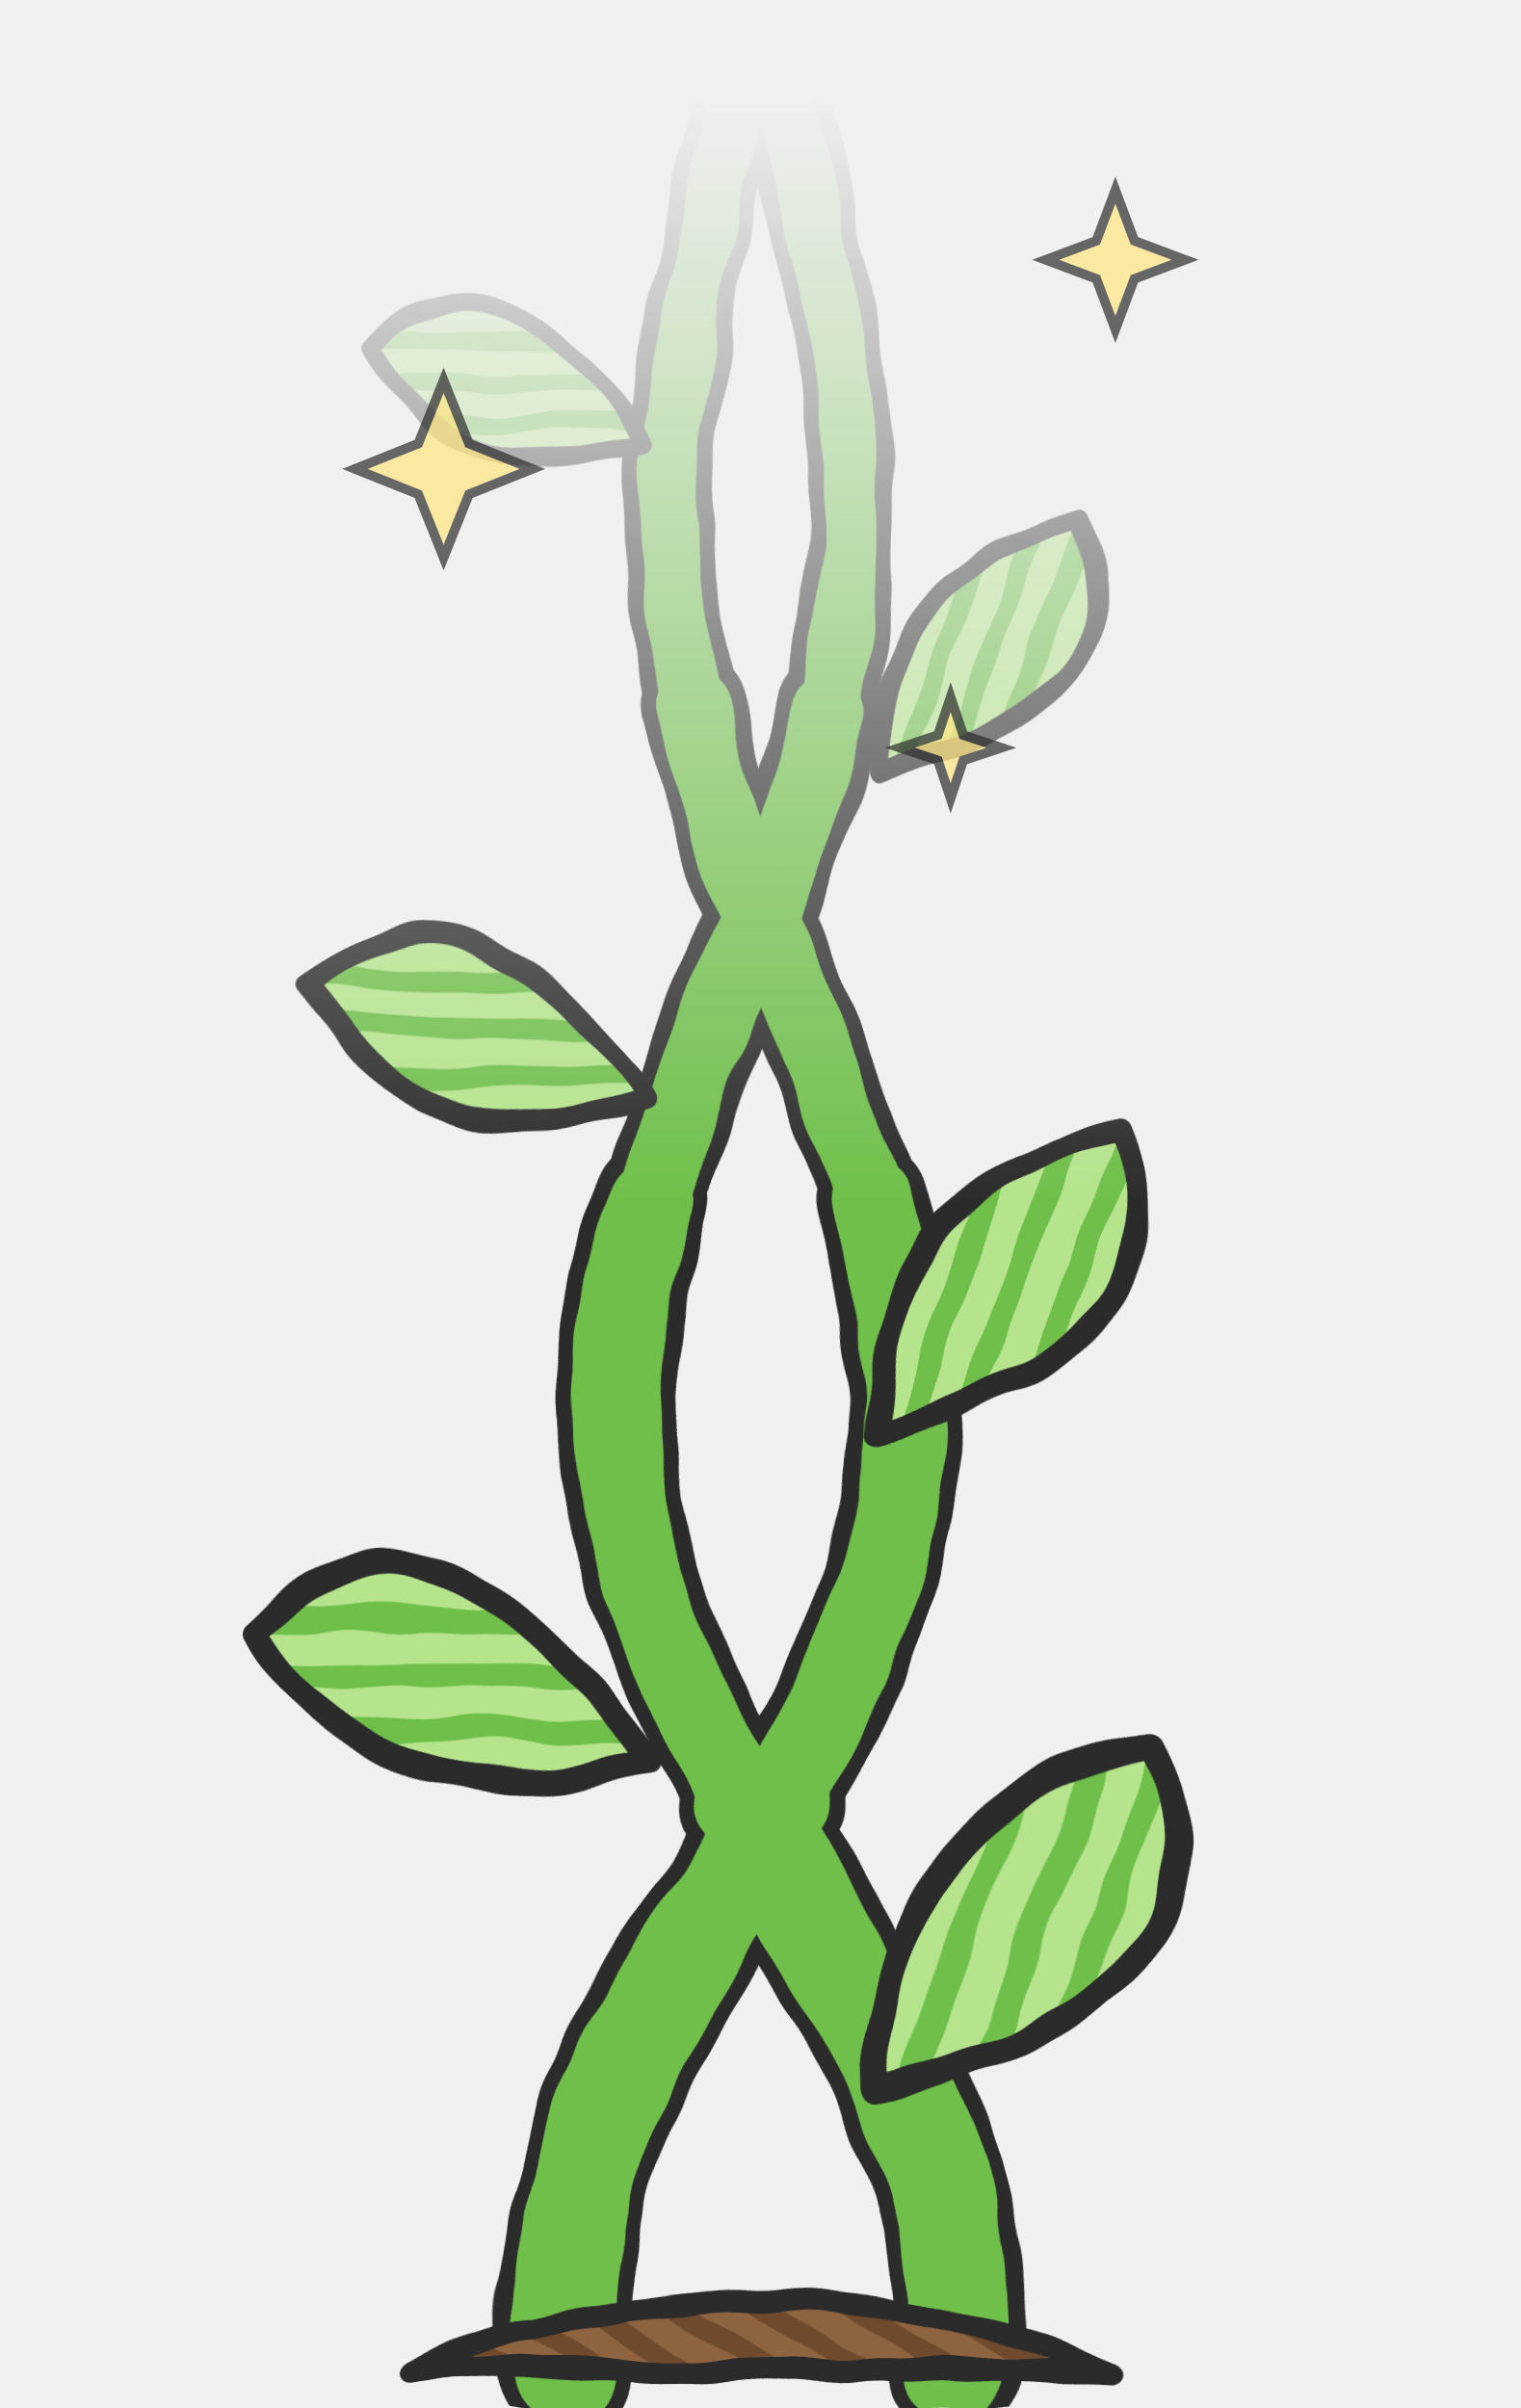
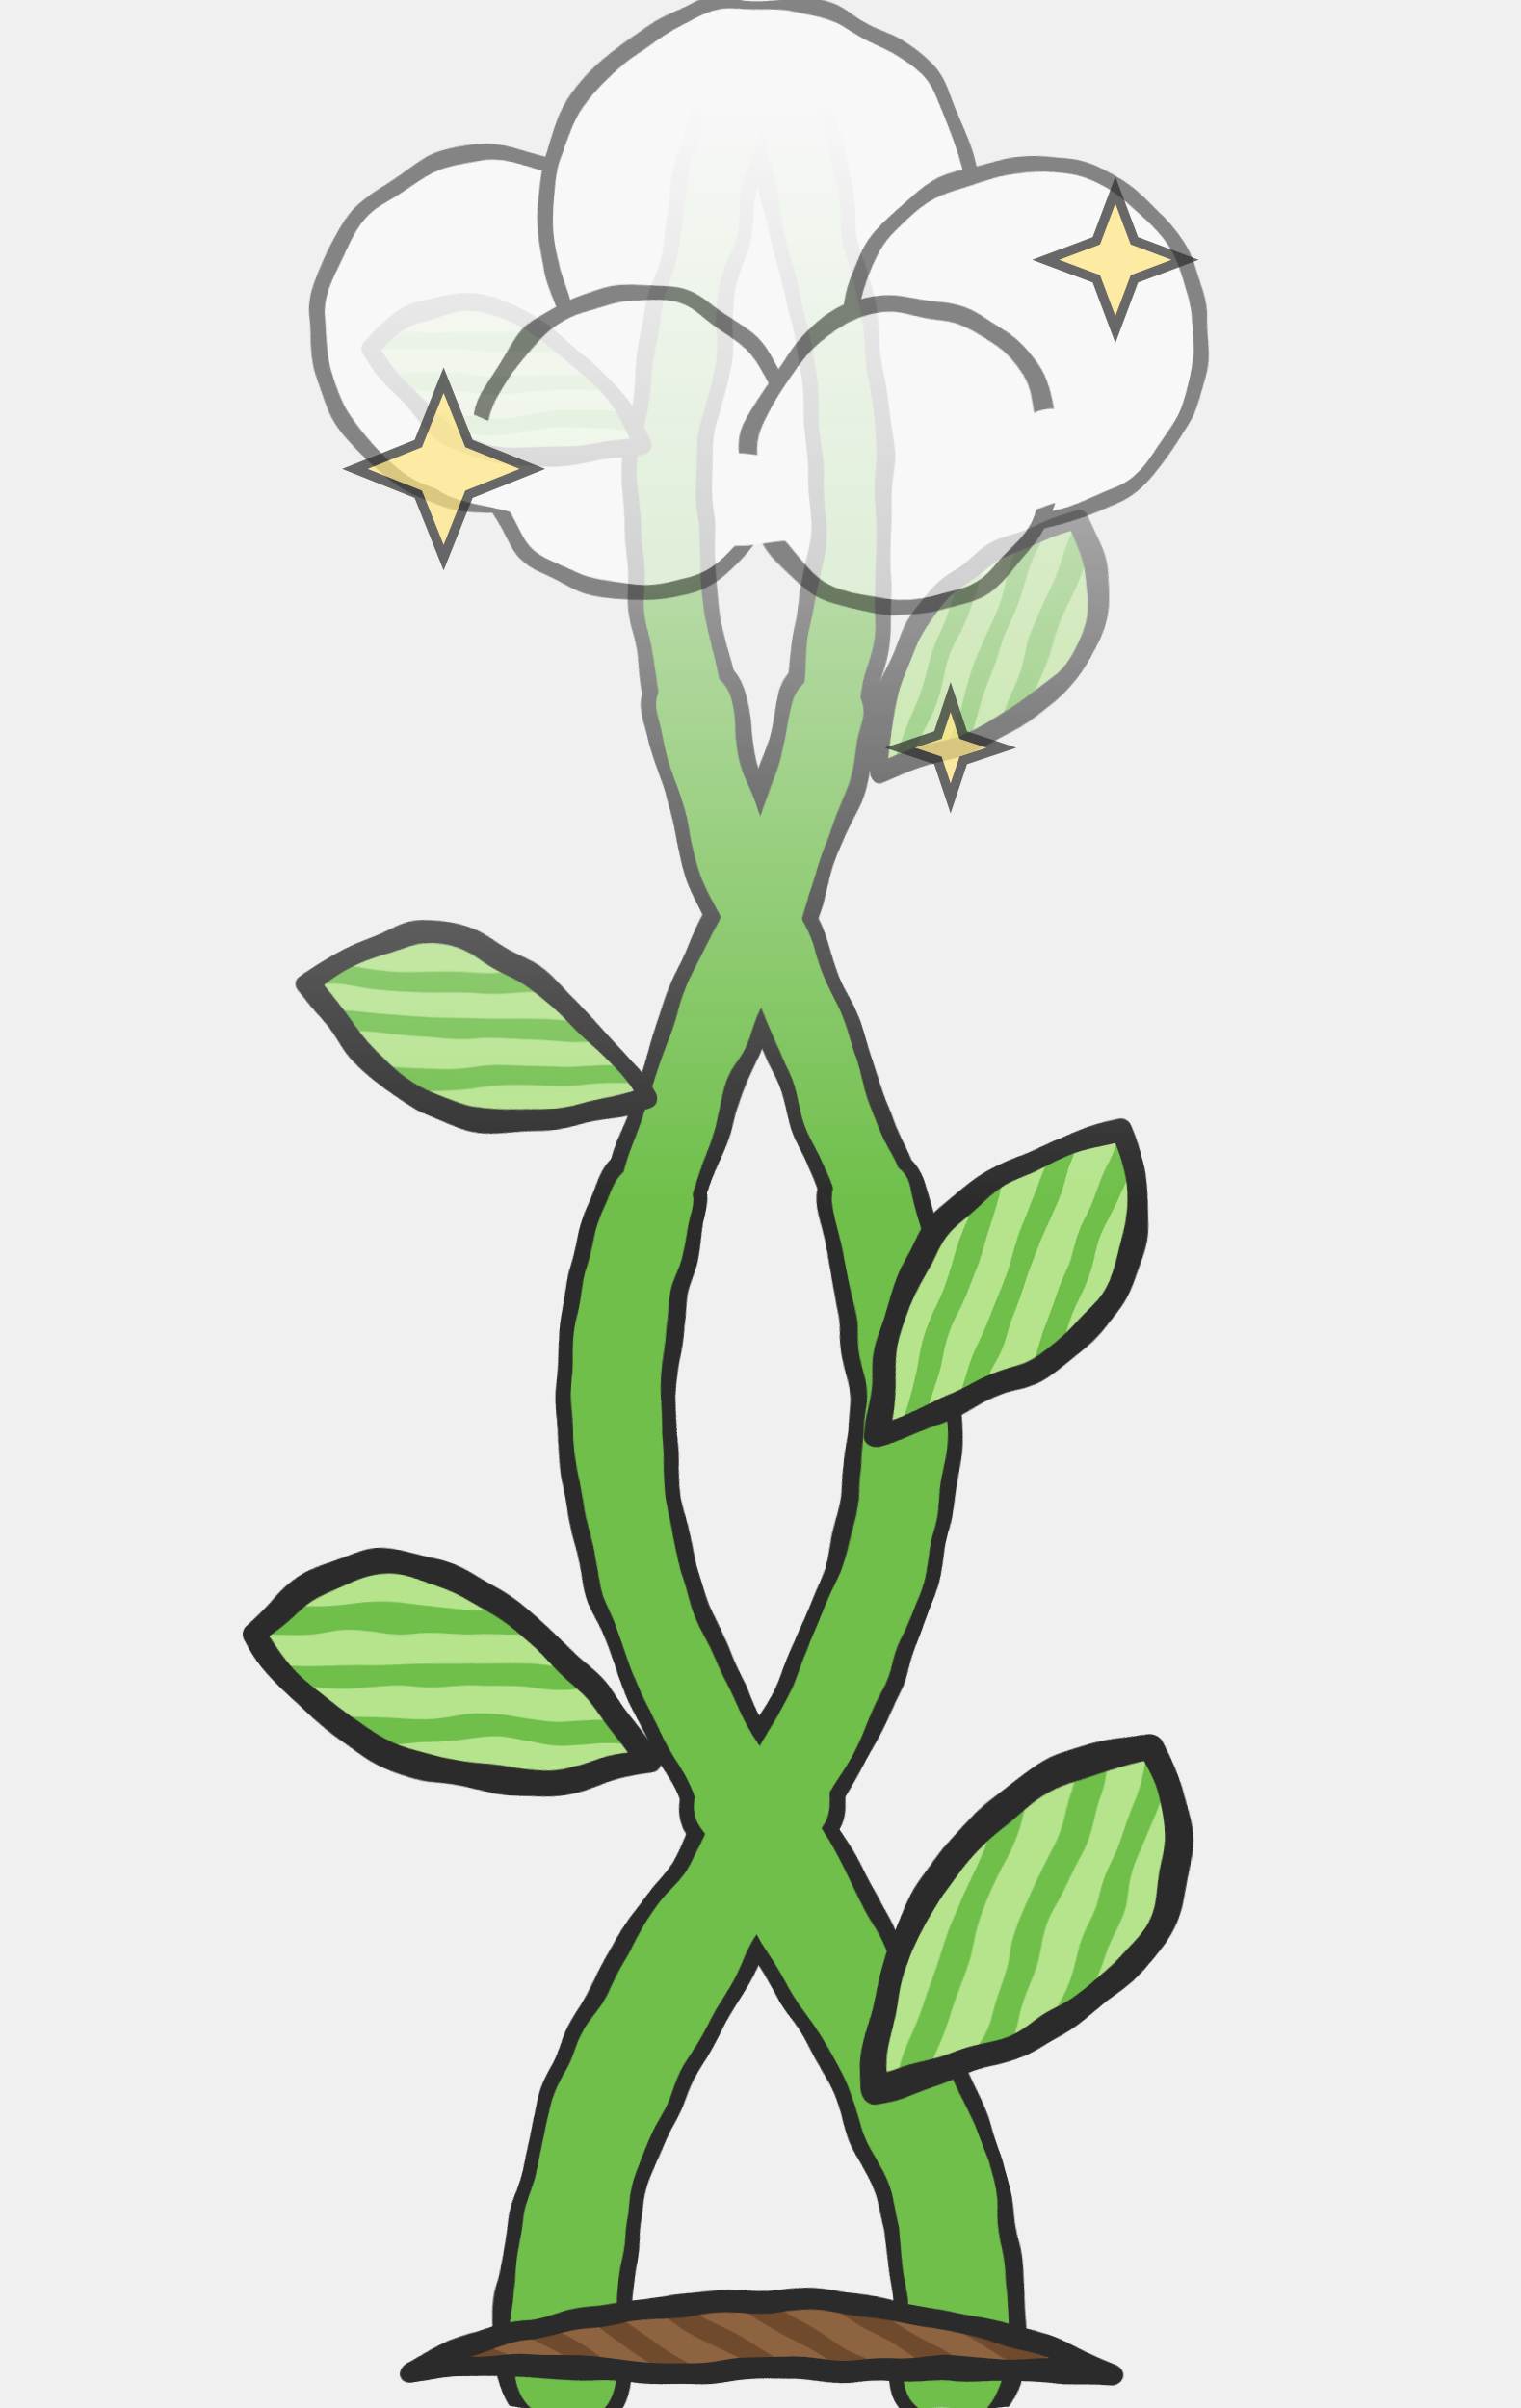
<svg xmlns="http://www.w3.org/2000/svg" width="240" height="380" viewBox="0 0 240 380">
  <defs>
    <filter id="titrek" filterUnits="userSpaceOnUse" x="0" y="0" width="100%" height="100%">
      <feTurbulence type="fractalNoise" baseFrequency="0.06" numOctaves="2" seed="75" result="g" />
      <feDisplacementMap in="SourceGraphic" in2="g" scale="3.5" xChannelSelector="R" yChannelSelector="G" />
    </filter>
    <pattern id="koyuToprak" width="7" height="7" patternUnits="userSpaceOnUse" patternTransform="rotate(30)">
      <rect width="7" height="7" fill="#8e6340" />
      <line x1="0" y1="3.5" x2="7" y2="3.5" stroke="#6f4a2c" stroke-width="3" stroke-linecap="round" />
    </pattern>
    <pattern id="koyuYesil" width="7" height="7" patternUnits="userSpaceOnUse" patternTransform="rotate(-35)">
      <rect width="7" height="7" fill="#b5e48c" />
      <line x1="0" y1="3.5" x2="7" y2="3.5" stroke="#6fbf4a" stroke-width="3" stroke-linecap="round" />
    </pattern>
    <linearGradient id="solma" x1="0" y1="0" x2="0" y2="380" gradientUnits="userSpaceOnUse">
      <stop offset="0.04" stop-color="#ffffff" stop-opacity="0" />
      <stop offset="0.5" stop-color="#ffffff" stop-opacity="1" />
    </linearGradient>
    <mask id="sol">
      <rect width="240" height="380" fill="url(#solma)" />
    </mask>
  </defs>
  <g mask="url(#sol)">
    <g filter="url(#titrek)" stroke="#2b2b2b" stroke-width="3.5" stroke-linecap="round" stroke-linejoin="round">
      <path d="M150.5 374 L151.0 368 L151.0 362 L150.4 356 L149.4 350 L147.8 344 L145.9 338 L143.5 332 L140.8 326 L137.8 320 L134.6 314 L131.2 308 L127.6 302 L124.1 296 L120.6 290 L117.1 284" fill="none" stroke="#2b2b2b" stroke-width="21" />
      <path d="M89.5 374 L89.0 368 L89.0 362 L89.6 356 L90.6 350 L92.2 344 L94.1 338 L96.5 332 L99.2 326 L102.2 320 L105.4 314 L108.8 308 L112.4 302 L115.9 296 L119.4 290 L122.9 284" fill="none" stroke="#2b2b2b" stroke-width="21" />
      <path d="M118.3 286 L114.9 280 L111.7 274 L108.7 268 L106.0 262 L103.7 256 L101.6 250 L100.0 244 L98.7 238 L97.8 232 L97.4 226 L97.3 220 L97.7 214 L98.4 208 L99.4 202 L100.8 196 L102.5 190" fill="none" stroke="#2b2b2b" stroke-width="18" />
      <path d="M121.7 286 L125.1 280 L128.3 274 L131.3 268 L134.0 262 L136.3 256 L138.4 250 L140.0 244 L141.3 238 L142.2 232 L142.6 226 L142.7 220 L142.3 214 L141.6 208 L140.6 202 L139.2 196 L137.5 190" fill="none" stroke="#2b2b2b" stroke-width="18" />
      <path d="M100.8 196 L102.5 190 L104.4 184 L106.5 178 L108.8 172 L111.2 166 L113.6 160 L116.1 154 L118.6 148 L121.0 142 L123.3 136 L125.4 130 L127.4 124 L129.2 118 L130.7 112" fill="none" stroke="#2b2b2b" stroke-width="16" />
      <path d="M139.2 196 L137.5 190 L135.6 184 L133.5 178 L131.2 172 L128.8 166 L126.4 160 L123.9 154 L121.4 148 L119.0 142 L116.7 136 L114.6 130 L112.6 124 L110.8 118 L109.3 112" fill="none" stroke="#2b2b2b" stroke-width="16" />
      <path d="M129.7 116 L131.2 110 L132.4 104 L133.3 98 L133.9 92 L134.3 86 L134.4 80 L134.3 74 L133.9 68 L133.3 62 L132.4 56 L131.4 50 L130.3 44 L129.0 38 L127.6 32 L126.2 26 L124.7 20 L123.2 14" fill="none" stroke="#2b2b2b" stroke-width="14" />
      <path d="M110.3 116 L108.8 110 L107.6 104 L106.7 98 L106.1 92 L105.7 86 L105.6 80 L105.7 74 L106.1 68 L106.7 62 L107.6 56 L108.6 50 L109.7 44 L111.0 38 L112.4 32 L113.8 26 L115.3 20 L116.8 14" fill="none" stroke="#2b2b2b" stroke-width="14" />
      <path d="M150.5 374 L151.0 368 L151.0 362 L150.4 356 L149.4 350 L147.8 344 L145.9 338 L143.5 332 L140.8 326 L137.8 320 L134.6 314 L131.2 308 L127.6 302 L124.1 296 L120.6 290 L117.1 284" fill="none" stroke="#6fbf4a" stroke-width="16" />
      <path d="M89.5 374 L89.0 368 L89.0 362 L89.6 356 L90.6 350 L92.2 344 L94.1 338 L96.5 332 L99.2 326 L102.2 320 L105.4 314 L108.8 308 L112.4 302 L115.9 296 L119.4 290 L122.9 284" fill="none" stroke="#6fbf4a" stroke-width="16" />
      <path d="M118.3 286 L114.9 280 L111.7 274 L108.7 268 L106.0 262 L103.7 256 L101.6 250 L100.0 244 L98.7 238 L97.8 232 L97.4 226 L97.3 220 L97.7 214 L98.4 208 L99.4 202 L100.8 196 L102.5 190" fill="none" stroke="#6fbf4a" stroke-width="13" />
      <path d="M121.7 286 L125.1 280 L128.3 274 L131.3 268 L134.0 262 L136.3 256 L138.4 250 L140.0 244 L141.3 238 L142.2 232 L142.6 226 L142.7 220 L142.3 214 L141.6 208 L140.6 202 L139.2 196 L137.5 190" fill="none" stroke="#6fbf4a" stroke-width="13" />
      <path d="M100.8 196 L102.5 190 L104.4 184 L106.5 178 L108.8 172 L111.2 166 L113.6 160 L116.1 154 L118.6 148 L121.0 142 L123.3 136 L125.4 130 L127.4 124 L129.2 118 L130.7 112" fill="none" stroke="#6fbf4a" stroke-width="11" />
      <path d="M139.2 196 L137.5 190 L135.6 184 L133.5 178 L131.2 172 L128.8 166 L126.4 160 L123.9 154 L121.4 148 L119.0 142 L116.7 136 L114.6 130 L112.6 124 L110.8 118 L109.3 112" fill="none" stroke="#6fbf4a" stroke-width="11" />
      <path d="M129.7 116 L131.2 110 L132.4 104 L133.3 98 L133.9 92 L134.3 86 L134.4 80 L134.3 74 L133.9 68 L133.3 62 L132.4 56 L131.4 50 L130.3 44 L129.0 38 L127.6 32 L126.2 26 L124.7 20 L123.2 14" fill="none" stroke="#6fbf4a" stroke-width="9" />
      <path d="M110.3 116 L108.8 110 L107.6 104 L106.7 98 L106.1 92 L105.7 86 L105.6 80 L105.7 74 L106.1 68 L106.7 62 L107.6 56 L108.6 50 L109.7 44 L111.0 38 L112.4 32 L113.8 26 L115.3 20 L116.8 14" fill="none" stroke="#6fbf4a" stroke-width="9" />
      <path d="M0 0 q20 -26 48 -14 q-6 30 -48 14z" fill="url(#koyuYesil)" stroke-width="3" transform="translate(138 330) rotate(-35) scale(1.41)" />
      <path d="M0 0 q20 -26 48 -14 q-6 30 -48 14z" fill="url(#koyuYesil)" stroke-width="3" transform="translate(102 278) rotate(215) scale(1.31)" />
      <path d="M0 0 q20 -26 48 -14 q-6 30 -48 14z" fill="url(#koyuYesil)" stroke-width="3" transform="translate(138 226) rotate(-35) scale(1.22)" />
      <path d="M0 0 q20 -26 48 -14 q-6 30 -48 14z" fill="url(#koyuYesil)" stroke-width="3" transform="translate(102 174) rotate(215) scale(1.12)" />
      <path d="M0 0 q20 -26 48 -14 q-6 30 -48 14z" fill="url(#koyuYesil)" stroke-width="3" transform="translate(138 122) rotate(-35) scale(1.02)" />
      <path d="M0 0 q20 -26 48 -14 q-6 30 -48 14z" fill="url(#koyuYesil)" stroke-width="3" transform="translate(102 70) rotate(215) scale(0.93)" />
      <path d="M65.0 374 q55.0 -22 110 0z" fill="url(#koyuToprak)" stroke-width="3.5" />
    </g>
  </g>
+   <g opacity="0.55">
+     <g filter="url(#titrek)" stroke="#2b2b2b" stroke-width="2.5" stroke-linecap="round" stroke-linejoin="round">
+       <circle cx="78" cy="52" r="28" fill="#ffffff" stroke-width="2.5" />
+       <circle cx="120" cy="34" r="34" fill="#ffffff" stroke-width="2.5" />
+       <circle cx="162" cy="54" r="28" fill="#ffffff" stroke-width="2.5" />
+       <circle cx="100" cy="70" r="24" fill="#ffffff" stroke-width="2.5" />
+       <circle cx="142" cy="72" r="24" fill="#ffffff" stroke-width="2.5" />
+       <path d="M74 72 q46 14 92 0" fill="none" stroke="#ffffff" stroke-width="14" />
+     </g>
+   </g>
  <path d="M70 60 l4 10 l10 4 l-10 4 l-4 10 l-4 -10 l-10 -4 l10 -4z M176 30 l3 8 l8 3 l-8 3 l-3 8 l-3 -8 l-8 -3 l8 -3z M150 110 l2 6 l6 2 l-6 2 l-2 6 l-2 -6 l-6 -2 l6 -2z" fill="#ffe680" stroke="#2b2b2b" stroke-width="1.5" opacity="0.7" />
</svg>
